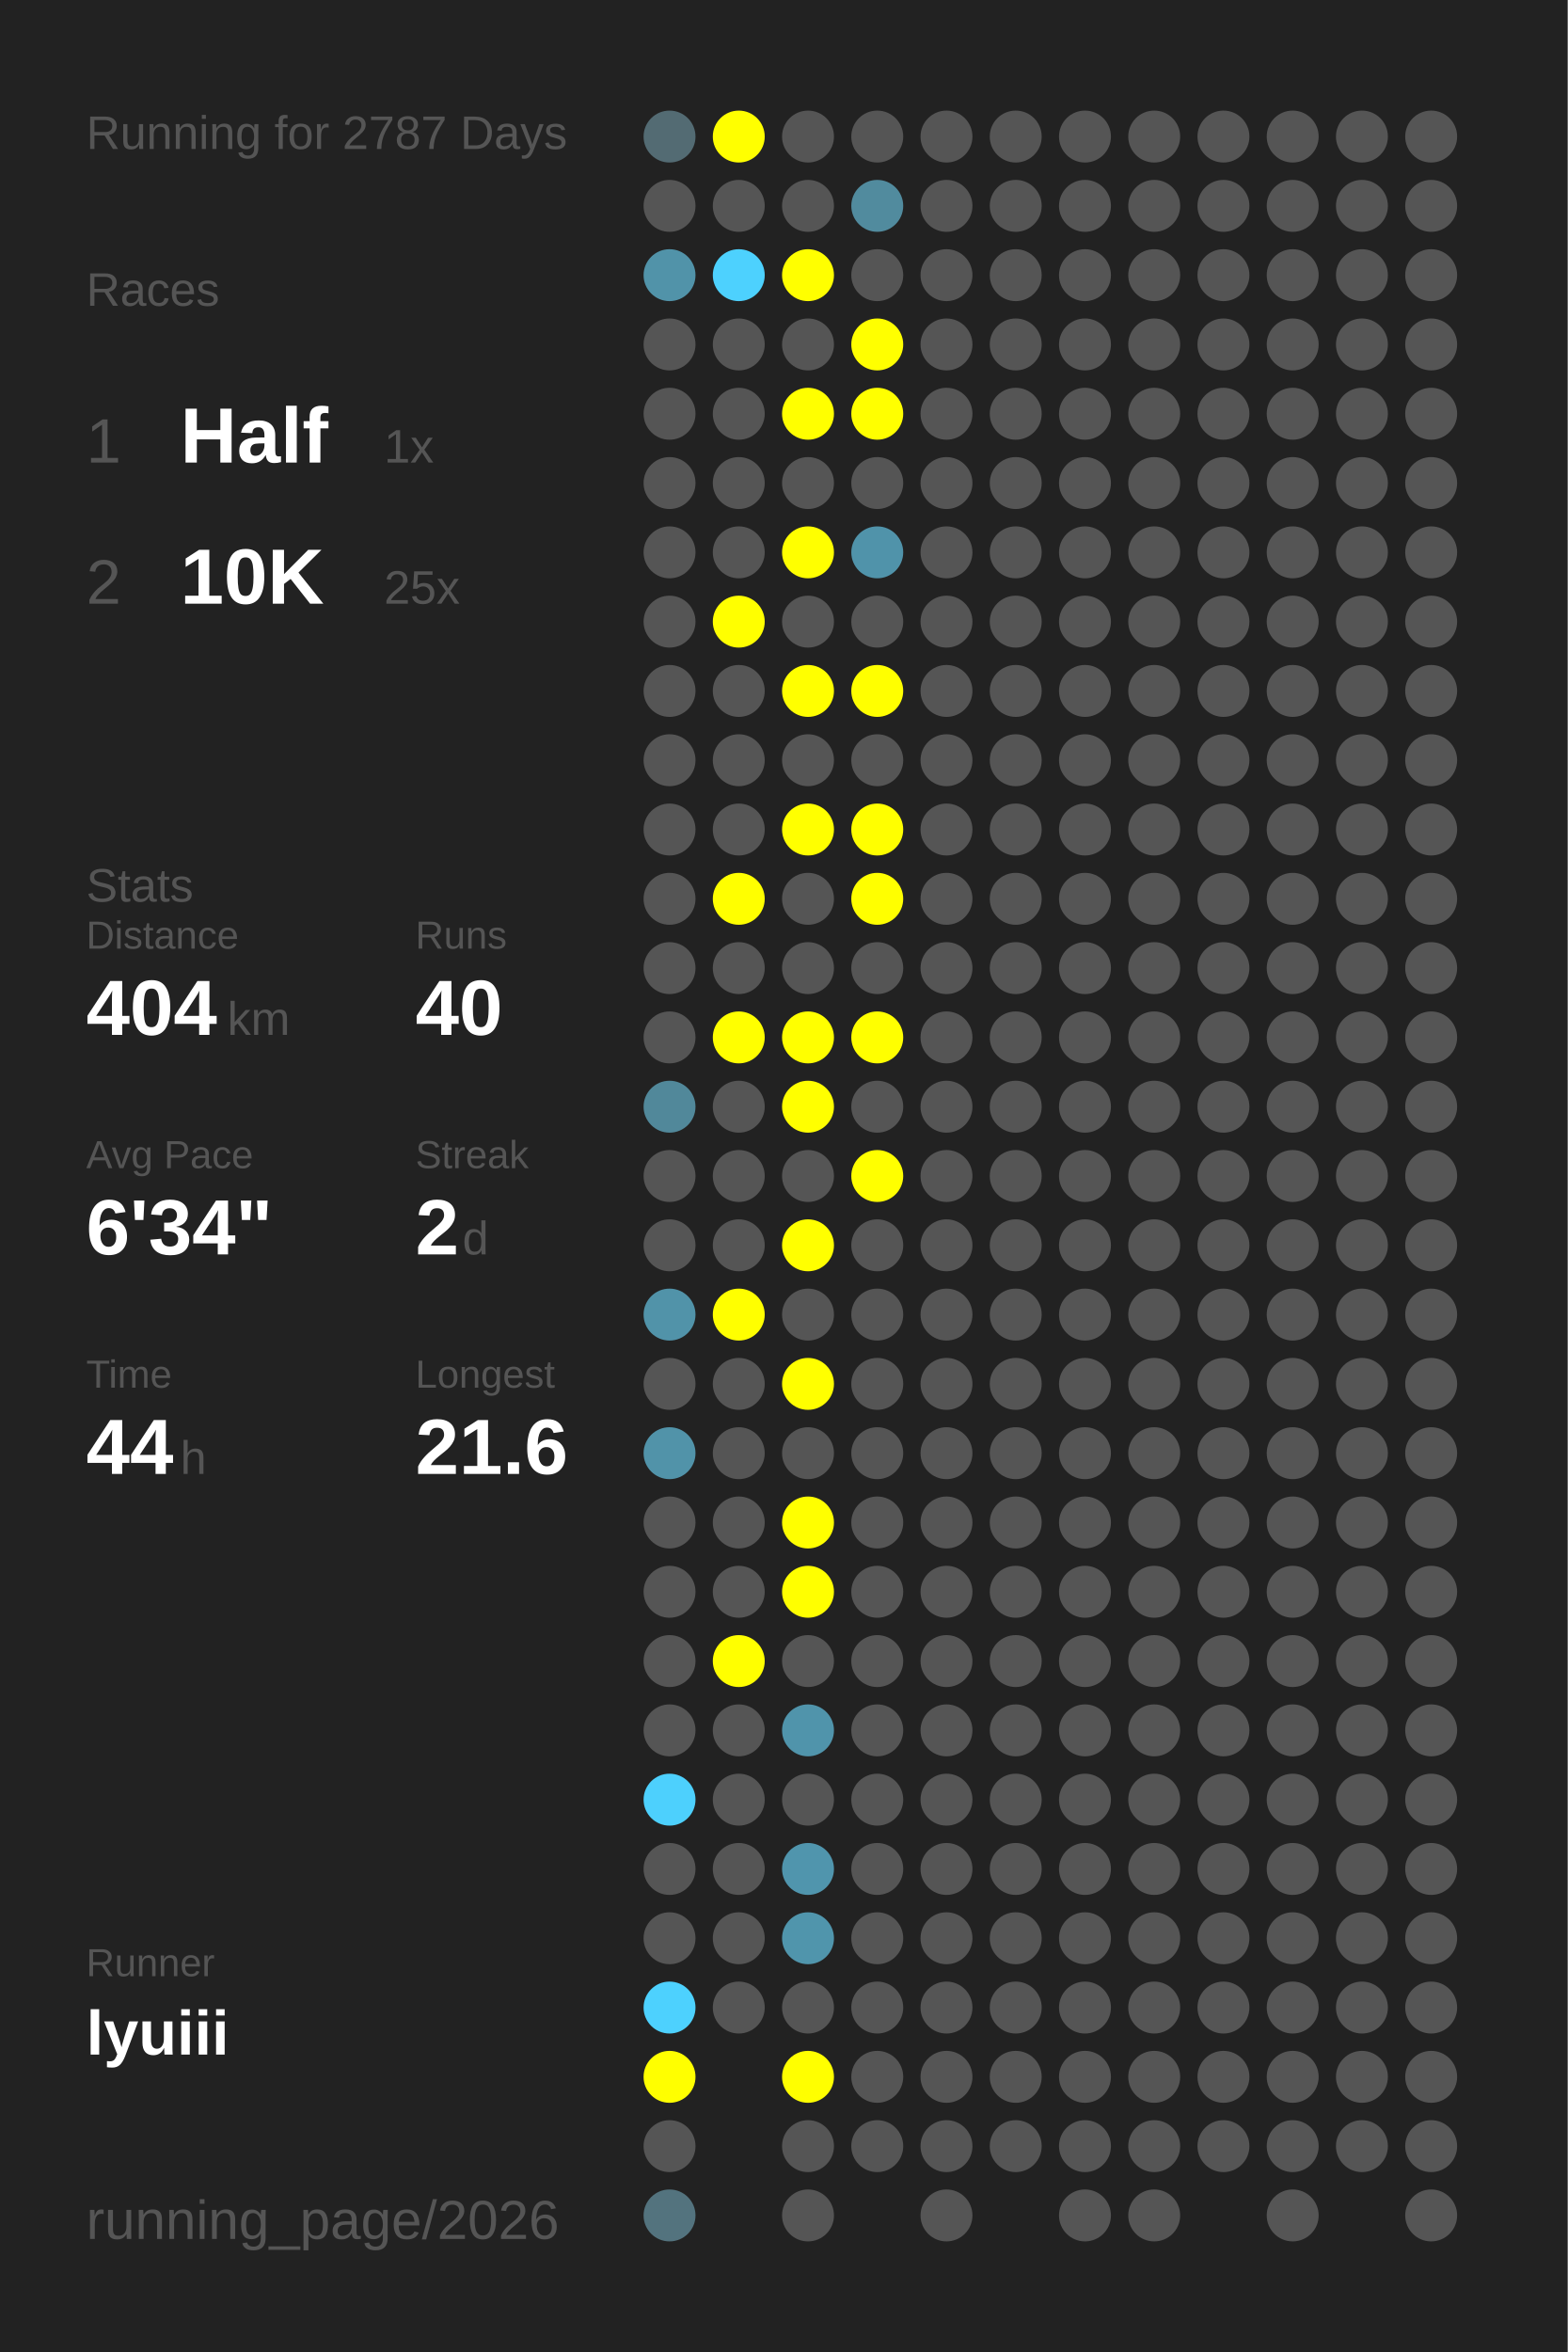
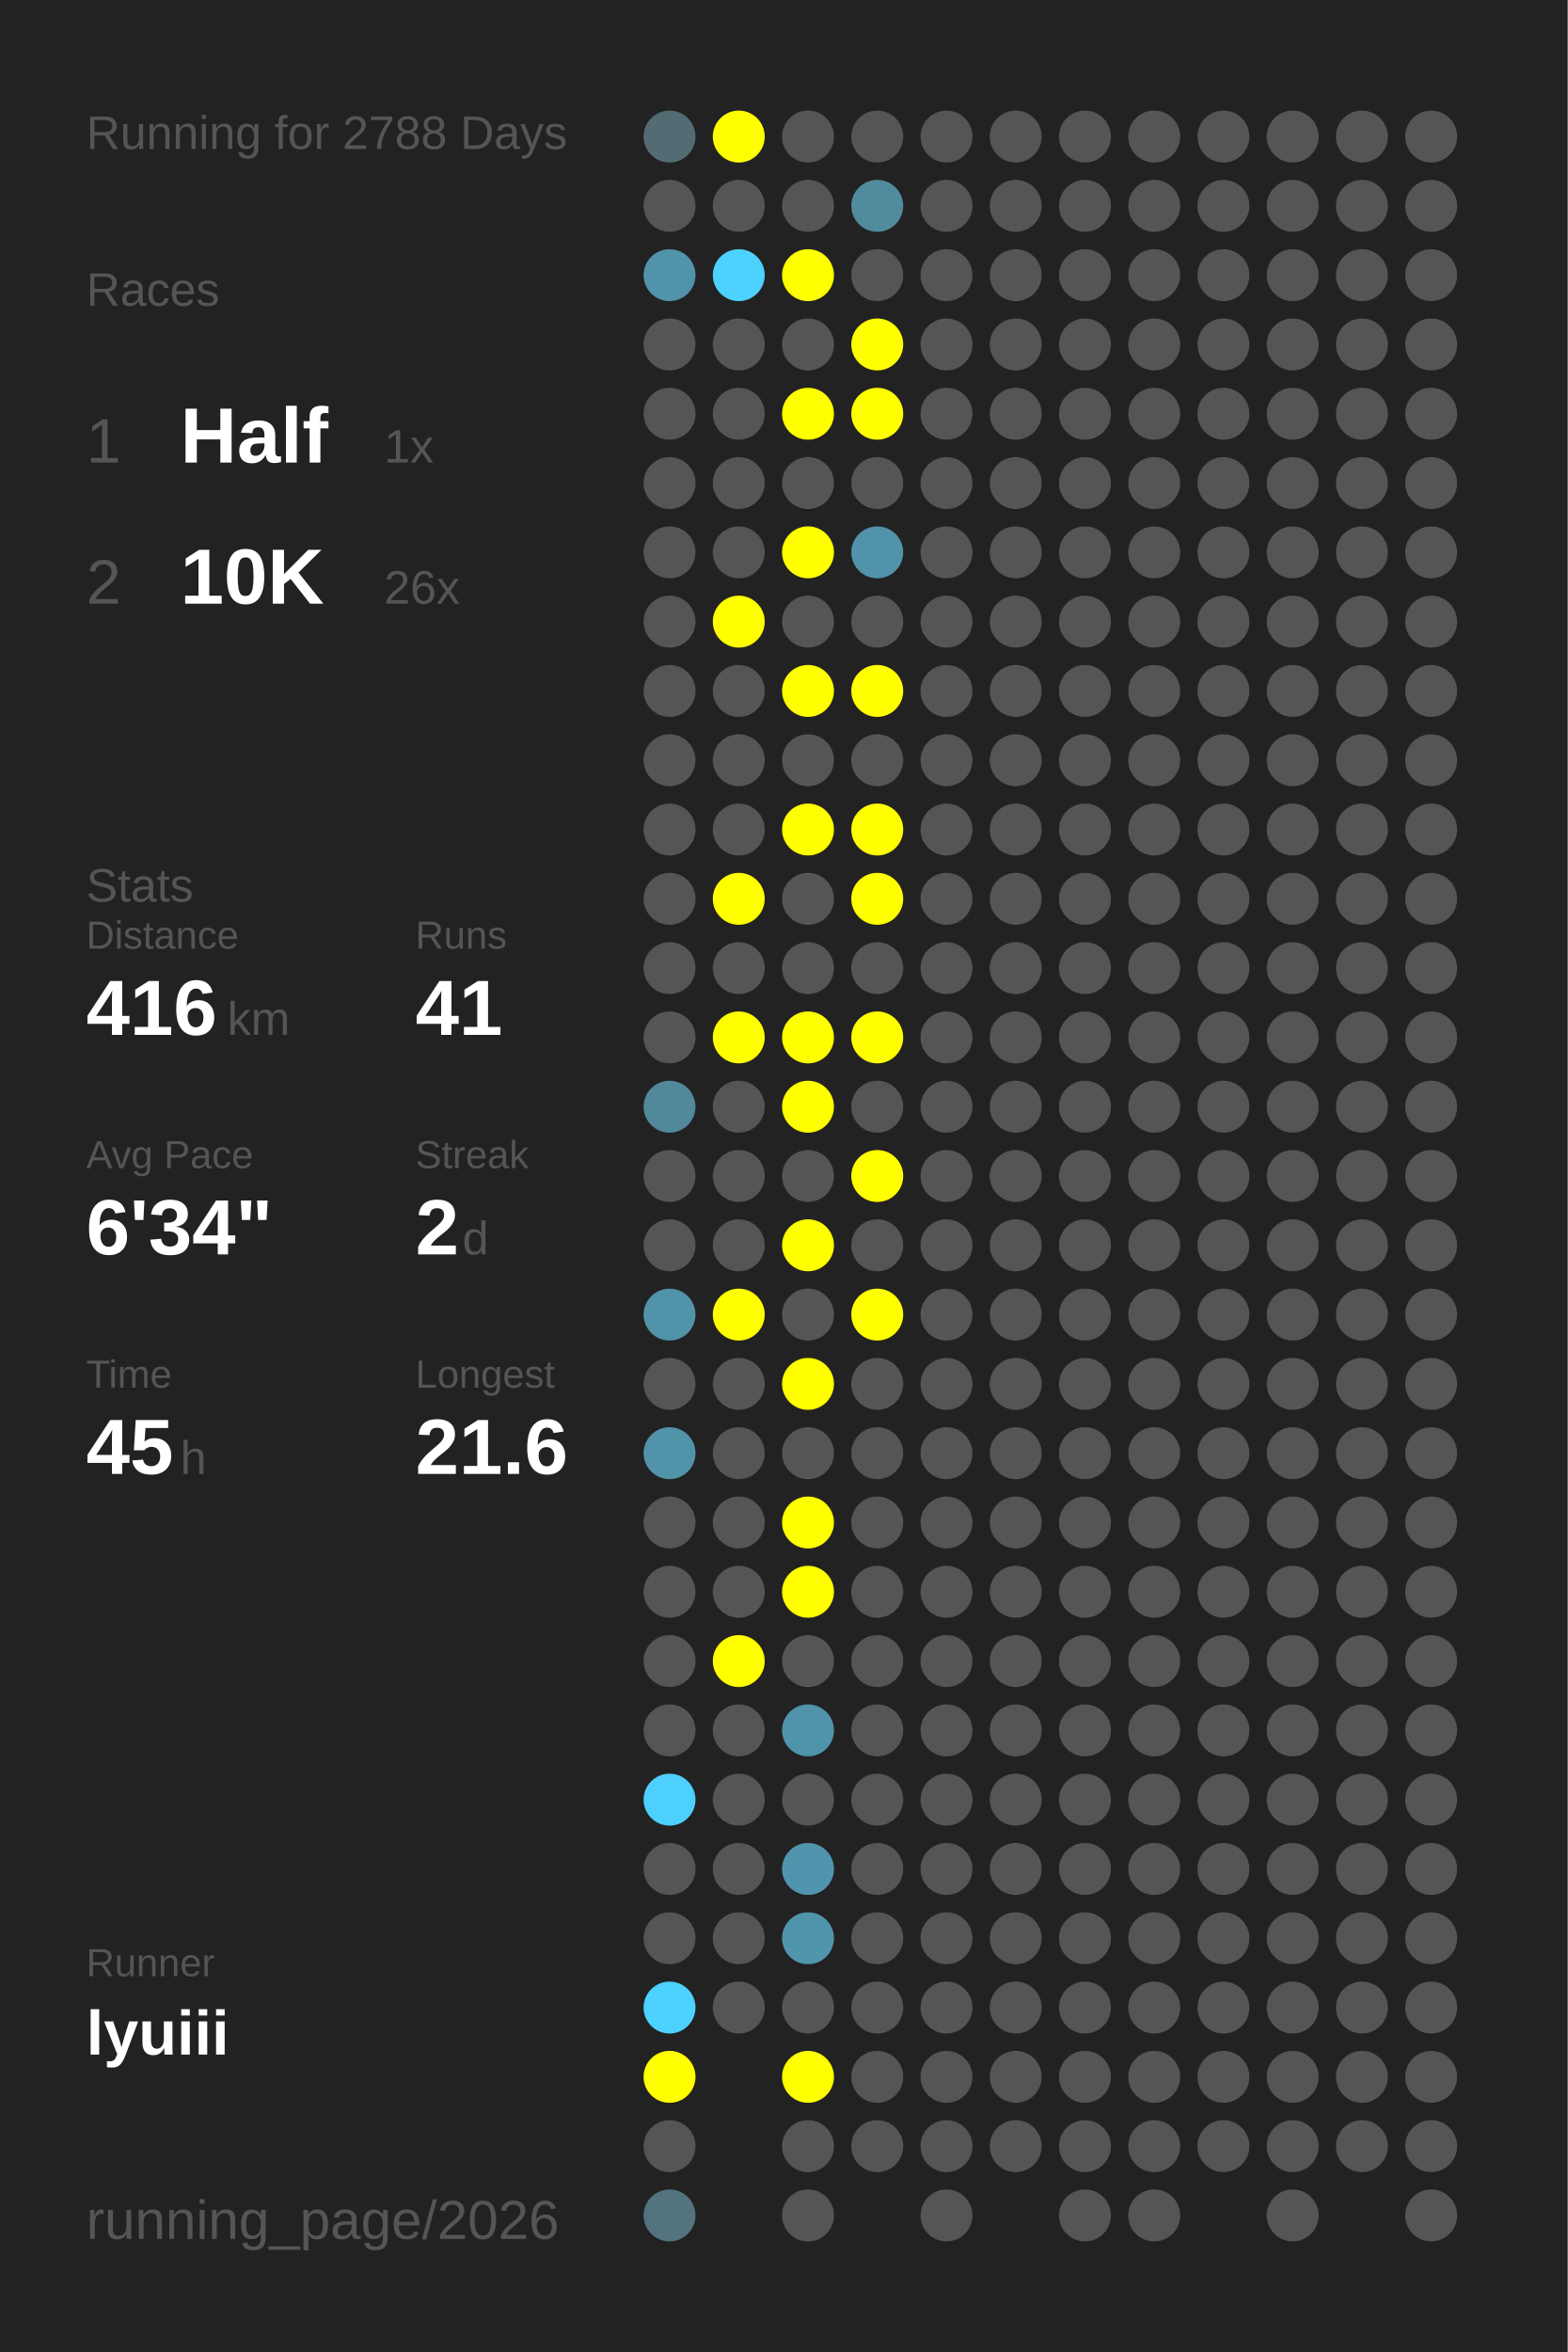
<svg xmlns="http://www.w3.org/2000/svg" baseProfile="full" height="300mm" version="1.1" viewBox="0,0,200,300" width="200mm">
  <defs />
  <rect fill="#222222" height="300" width="200" x="0" y="0" />
-   <text fill="#555555" style="font-size:6px; font-family:Arial;" x="11" y="19">Running for 2787 Days</text>
+   <text fill="#555555" style="font-size:6px; font-family:Arial;" x="11" y="19">Running for 2788 Days</text>
  <text fill="#555555" style="font-size:6px; font-family:Arial;" x="11" y="39">Races</text>
  <text fill="#555555" style="font-size:8px; font-family:Arial;" x="11" y="59">1</text>
  <text fill="#FFFFFF" style="font-size:10px; font-family:Arial; font-weight:bold;" x="23" y="59">Half</text>
  <text fill="#555555" style="font-size:6px; font-family:Arial;" x="49" y="59">1x</text>
  <text fill="#555555" style="font-size:8px; font-family:Arial;" x="11" y="77">2</text>
  <text fill="#FFFFFF" style="font-size:10px; font-family:Arial; font-weight:bold;" x="23" y="77">10K</text>
-   <text fill="#555555" style="font-size:6px; font-family:Arial;" x="49" y="77">25x</text>
+   <text fill="#555555" style="font-size:6px; font-family:Arial;" x="49" y="77">26x</text>
  <text fill="#555555" style="font-size:6px; font-family:Arial;" x="11" y="115">Stats</text>
  <text fill="#555555" style="font-size:5px; font-family:Arial;" x="11" y="121">Distance</text>
-   <text fill="#FFFFFF" style="font-size:10px; font-family:Arial; font-weight:bold;" x="11" y="132">404</text>
+   <text fill="#FFFFFF" style="font-size:10px; font-family:Arial; font-weight:bold;" x="11" y="132">416</text>
  <text fill="#555555" style="font-size:6px; font-family:Arial;" x="29" y="132">km</text>
  <text fill="#555555" style="font-size:5px; font-family:Arial;" x="53" y="121">Runs</text>
-   <text fill="#FFFFFF" style="font-size:10px; font-family:Arial; font-weight:bold;" x="53" y="132">40</text>
+   <text fill="#FFFFFF" style="font-size:10px; font-family:Arial; font-weight:bold;" x="53" y="132">41</text>
  <text fill="#555555" style="font-size:5px; font-family:Arial;" x="11" y="149">Avg Pace</text>
  <text fill="#FFFFFF" style="font-size:10px; font-family:Arial; font-weight:bold;" x="11" y="160">6'34"</text>
  <text fill="#555555" style="font-size:5px; font-family:Arial;" x="53" y="149">Streak</text>
  <text fill="#FFFFFF" style="font-size:10px; font-family:Arial; font-weight:bold;" x="53" y="160">2</text>
  <text fill="#555555" style="font-size:6px; font-family:Arial;" x="59" y="160">d</text>
  <text fill="#555555" style="font-size:5px; font-family:Arial;" x="11" y="177">Time</text>
-   <text fill="#FFFFFF" style="font-size:10px; font-family:Arial; font-weight:bold;" x="11" y="188">44</text>
+   <text fill="#FFFFFF" style="font-size:10px; font-family:Arial; font-weight:bold;" x="11" y="188">45</text>
  <text fill="#555555" style="font-size:6px; font-family:Arial;" x="23" y="188">h</text>
  <text fill="#555555" style="font-size:5px; font-family:Arial;" x="53" y="177">Longest</text>
  <text fill="#FFFFFF" style="font-size:10px; font-family:Arial; font-weight:bold;" x="53" y="188">21.6</text>
  <text fill="#555555" style="font-size:5px; font-family:Arial;" x="11" y="252.065">Runner</text>
  <text fill="#FFFFFF" style="font-size:8px; font-family:Arial; font-weight:bold;" x="11" y="262.065">lyuiii</text>
  <text fill="#555555" style="font-size:7px; font-family:Arial;" x="11" y="285.581">running_page/2026</text>
  <circle cx="85.417" cy="17.419" fill="#536b73" r="3.312" />
  <circle cx="85.417" cy="26.258" fill="#555555" r="3.312" />
  <circle cx="85.417" cy="35.097" fill="#5193a9" r="3.312" />
  <circle cx="85.417" cy="43.935" fill="#555555" r="3.312" />
  <circle cx="85.417" cy="52.774" fill="#555555" r="3.312" />
  <circle cx="85.417" cy="61.613" fill="#555555" r="3.312" />
  <circle cx="85.417" cy="70.452" fill="#555555" r="3.312" />
  <circle cx="85.417" cy="79.29" fill="#555555" r="3.312" />
  <circle cx="85.417" cy="88.129" fill="#555555" r="3.312" />
  <circle cx="85.417" cy="96.968" fill="#555555" r="3.312" />
  <circle cx="85.417" cy="105.806" fill="#555555" r="3.312" />
  <circle cx="85.417" cy="114.645" fill="#555555" r="3.312" />
  <circle cx="85.417" cy="123.484" fill="#555555" r="3.312" />
  <circle cx="85.417" cy="132.323" fill="#555555" r="3.312" />
  <circle cx="85.417" cy="141.161" fill="#51889a" r="3.312" />
  <circle cx="85.417" cy="150" fill="#555555" r="3.312" />
  <circle cx="85.417" cy="158.839" fill="#555555" r="3.312" />
  <circle cx="85.417" cy="167.677" fill="#5193a9" r="3.312" />
  <circle cx="85.417" cy="176.516" fill="#555555" r="3.312" />
  <circle cx="85.417" cy="185.355" fill="#5193a9" r="3.312" />
  <circle cx="85.417" cy="194.194" fill="#555555" r="3.312" />
  <circle cx="85.417" cy="203.032" fill="#555555" r="3.312" />
  <circle cx="85.417" cy="211.871" fill="#555555" r="3.312" />
  <circle cx="85.417" cy="220.71" fill="#555555" r="3.312" />
  <circle cx="85.417" cy="229.548" fill="#4dd0fd" r="3.312" />
  <circle cx="85.417" cy="238.387" fill="#555555" r="3.312" />
  <circle cx="85.417" cy="247.226" fill="#555555" r="3.312" />
  <circle cx="85.417" cy="256.065" fill="#4dd1fe" r="3.312" />
  <circle cx="85.417" cy="264.903" fill="#FFFF00" r="3.312" />
  <circle cx="85.417" cy="273.742" fill="#555555" r="3.312" />
  <circle cx="85.417" cy="282.581" fill="#53737e" r="3.312" />
  <circle cx="94.25" cy="17.419" fill="#FFFF00" r="3.312" />
  <circle cx="94.25" cy="26.258" fill="#555555" r="3.312" />
  <circle cx="94.25" cy="35.097" fill="#4dd1fe" r="3.312" />
  <circle cx="94.25" cy="43.935" fill="#555555" r="3.312" />
  <circle cx="94.25" cy="52.774" fill="#555555" r="3.312" />
  <circle cx="94.25" cy="61.613" fill="#555555" r="3.312" />
  <circle cx="94.25" cy="70.452" fill="#555555" r="3.312" />
  <circle cx="94.25" cy="79.29" fill="#FFFF00" r="3.312" />
  <circle cx="94.25" cy="88.129" fill="#555555" r="3.312" />
  <circle cx="94.25" cy="96.968" fill="#555555" r="3.312" />
  <circle cx="94.25" cy="105.806" fill="#555555" r="3.312" />
  <circle cx="94.25" cy="114.645" fill="#FFFF00" r="3.312" />
  <circle cx="94.25" cy="123.484" fill="#555555" r="3.312" />
  <circle cx="94.25" cy="132.323" fill="#FFFF00" r="3.312" />
  <circle cx="94.25" cy="141.161" fill="#555555" r="3.312" />
  <circle cx="94.25" cy="150" fill="#555555" r="3.312" />
  <circle cx="94.25" cy="158.839" fill="#555555" r="3.312" />
  <circle cx="94.25" cy="167.677" fill="#FFFF00" r="3.312" />
  <circle cx="94.25" cy="176.516" fill="#555555" r="3.312" />
  <circle cx="94.25" cy="185.355" fill="#555555" r="3.312" />
  <circle cx="94.25" cy="194.194" fill="#555555" r="3.312" />
  <circle cx="94.25" cy="203.032" fill="#555555" r="3.312" />
  <circle cx="94.25" cy="211.871" fill="#FFFF00" r="3.312" />
  <circle cx="94.25" cy="220.71" fill="#555555" r="3.312" />
  <circle cx="94.25" cy="229.548" fill="#555555" r="3.312" />
  <circle cx="94.25" cy="238.387" fill="#555555" r="3.312" />
  <circle cx="94.25" cy="247.226" fill="#555555" r="3.312" />
  <circle cx="94.25" cy="256.065" fill="#555555" r="3.312" />
  <circle cx="103.083" cy="17.419" fill="#555555" r="3.312" />
  <circle cx="103.083" cy="26.258" fill="#555555" r="3.312" />
  <circle cx="103.083" cy="35.097" fill="#FFFF00" r="3.312" />
  <circle cx="103.083" cy="43.935" fill="#555555" r="3.312" />
  <circle cx="103.083" cy="52.774" fill="#FFFF00" r="3.312" />
  <circle cx="103.083" cy="61.613" fill="#555555" r="3.312" />
  <circle cx="103.083" cy="70.452" fill="#FFFF00" r="3.312" />
  <circle cx="103.083" cy="79.29" fill="#555555" r="3.312" />
  <circle cx="103.083" cy="88.129" fill="#FFFF00" r="3.312" />
  <circle cx="103.083" cy="96.968" fill="#555555" r="3.312" />
  <circle cx="103.083" cy="105.806" fill="#FFFF00" r="3.312" />
  <circle cx="103.083" cy="114.645" fill="#555555" r="3.312" />
  <circle cx="103.083" cy="123.484" fill="#555555" r="3.312" />
  <circle cx="103.083" cy="132.323" fill="#FFFF00" r="3.312" />
  <circle cx="103.083" cy="141.161" fill="#FFFF00" r="3.312" />
  <circle cx="103.083" cy="150" fill="#555555" r="3.312" />
  <circle cx="103.083" cy="158.839" fill="#FFFF00" r="3.312" />
  <circle cx="103.083" cy="167.677" fill="#555555" r="3.312" />
  <circle cx="103.083" cy="176.516" fill="#FFFF00" r="3.312" />
  <circle cx="103.083" cy="185.355" fill="#555555" r="3.312" />
  <circle cx="103.083" cy="194.194" fill="#FFFF00" r="3.312" />
  <circle cx="103.083" cy="203.032" fill="#FFFF00" r="3.312" />
  <circle cx="103.083" cy="211.871" fill="#555555" r="3.312" />
  <circle cx="103.083" cy="220.71" fill="#5094ab" r="3.312" />
  <circle cx="103.083" cy="229.548" fill="#555555" r="3.312" />
  <circle cx="103.083" cy="238.387" fill="#5095ad" r="3.312" />
  <circle cx="103.083" cy="247.226" fill="#5095ac" r="3.312" />
  <circle cx="103.083" cy="256.065" fill="#555555" r="3.312" />
  <circle cx="103.083" cy="264.903" fill="#FFFF00" r="3.312" />
  <circle cx="103.083" cy="273.742" fill="#555555" r="3.312" />
  <circle cx="103.083" cy="282.581" fill="#555555" r="3.312" />
  <circle cx="111.917" cy="17.419" fill="#555555" r="3.312" />
  <circle cx="111.917" cy="26.258" fill="#518b9e" r="3.312" />
  <circle cx="111.917" cy="35.097" fill="#555555" r="3.312" />
  <circle cx="111.917" cy="43.935" fill="#FFFF00" r="3.312" />
  <circle cx="111.917" cy="52.774" fill="#FFFF00" r="3.312" />
  <circle cx="111.917" cy="61.613" fill="#555555" r="3.312" />
  <circle cx="111.917" cy="70.452" fill="#5093aa" r="3.312" />
  <circle cx="111.917" cy="79.29" fill="#555555" r="3.312" />
  <circle cx="111.917" cy="88.129" fill="#FFFF00" r="3.312" />
  <circle cx="111.917" cy="96.968" fill="#555555" r="3.312" />
  <circle cx="111.917" cy="105.806" fill="#FFFF00" r="3.312" />
  <circle cx="111.917" cy="114.645" fill="#FFFF00" r="3.312" />
  <circle cx="111.917" cy="123.484" fill="#555555" r="3.312" />
  <circle cx="111.917" cy="132.323" fill="#FFFF00" r="3.312" />
  <circle cx="111.917" cy="141.161" fill="#555555" r="3.312" />
  <circle cx="111.917" cy="150" fill="#FFFF00" r="3.312" />
  <circle cx="111.917" cy="158.839" fill="#555555" r="3.312" />
-   <circle cx="111.917" cy="167.677" fill="#555555" r="3.312" />
+   <circle cx="111.917" cy="167.677" fill="#FFFF00" r="3.312" />
  <circle cx="111.917" cy="176.516" fill="#555555" r="3.312" />
  <circle cx="111.917" cy="185.355" fill="#555555" r="3.312" />
  <circle cx="111.917" cy="194.194" fill="#555555" r="3.312" />
  <circle cx="111.917" cy="203.032" fill="#555555" r="3.312" />
  <circle cx="111.917" cy="211.871" fill="#555555" r="3.312" />
  <circle cx="111.917" cy="220.71" fill="#555555" r="3.312" />
  <circle cx="111.917" cy="229.548" fill="#555555" r="3.312" />
  <circle cx="111.917" cy="238.387" fill="#555555" r="3.312" />
  <circle cx="111.917" cy="247.226" fill="#555555" r="3.312" />
  <circle cx="111.917" cy="256.065" fill="#555555" r="3.312" />
  <circle cx="111.917" cy="264.903" fill="#555555" r="3.312" />
  <circle cx="111.917" cy="273.742" fill="#555555" r="3.312" />
  <circle cx="120.75" cy="17.419" fill="#555555" r="3.312" />
  <circle cx="120.75" cy="26.258" fill="#555555" r="3.312" />
  <circle cx="120.75" cy="35.097" fill="#555555" r="3.312" />
  <circle cx="120.75" cy="43.935" fill="#555555" r="3.312" />
  <circle cx="120.75" cy="52.774" fill="#555555" r="3.312" />
  <circle cx="120.75" cy="61.613" fill="#555555" r="3.312" />
  <circle cx="120.75" cy="70.452" fill="#555555" r="3.312" />
  <circle cx="120.75" cy="79.29" fill="#555555" r="3.312" />
  <circle cx="120.75" cy="88.129" fill="#555555" r="3.312" />
  <circle cx="120.75" cy="96.968" fill="#555555" r="3.312" />
  <circle cx="120.75" cy="105.806" fill="#555555" r="3.312" />
  <circle cx="120.75" cy="114.645" fill="#555555" r="3.312" />
  <circle cx="120.75" cy="123.484" fill="#555555" r="3.312" />
  <circle cx="120.75" cy="132.323" fill="#555555" r="3.312" />
  <circle cx="120.75" cy="141.161" fill="#555555" r="3.312" />
  <circle cx="120.75" cy="150" fill="#555555" r="3.312" />
  <circle cx="120.75" cy="158.839" fill="#555555" r="3.312" />
  <circle cx="120.75" cy="167.677" fill="#555555" r="3.312" />
  <circle cx="120.75" cy="176.516" fill="#555555" r="3.312" />
  <circle cx="120.75" cy="185.355" fill="#555555" r="3.312" />
  <circle cx="120.75" cy="194.194" fill="#555555" r="3.312" />
  <circle cx="120.75" cy="203.032" fill="#555555" r="3.312" />
  <circle cx="120.75" cy="211.871" fill="#555555" r="3.312" />
  <circle cx="120.75" cy="220.71" fill="#555555" r="3.312" />
  <circle cx="120.75" cy="229.548" fill="#555555" r="3.312" />
  <circle cx="120.75" cy="238.387" fill="#555555" r="3.312" />
  <circle cx="120.75" cy="247.226" fill="#555555" r="3.312" />
  <circle cx="120.75" cy="256.065" fill="#555555" r="3.312" />
  <circle cx="120.75" cy="264.903" fill="#555555" r="3.312" />
  <circle cx="120.75" cy="273.742" fill="#555555" r="3.312" />
  <circle cx="120.75" cy="282.581" fill="#555555" r="3.312" />
  <circle cx="129.583" cy="17.419" fill="#555555" r="3.312" />
  <circle cx="129.583" cy="26.258" fill="#555555" r="3.312" />
  <circle cx="129.583" cy="35.097" fill="#555555" r="3.312" />
  <circle cx="129.583" cy="43.935" fill="#555555" r="3.312" />
  <circle cx="129.583" cy="52.774" fill="#555555" r="3.312" />
  <circle cx="129.583" cy="61.613" fill="#555555" r="3.312" />
  <circle cx="129.583" cy="70.452" fill="#555555" r="3.312" />
  <circle cx="129.583" cy="79.29" fill="#555555" r="3.312" />
  <circle cx="129.583" cy="88.129" fill="#555555" r="3.312" />
  <circle cx="129.583" cy="96.968" fill="#555555" r="3.312" />
  <circle cx="129.583" cy="105.806" fill="#555555" r="3.312" />
  <circle cx="129.583" cy="114.645" fill="#555555" r="3.312" />
  <circle cx="129.583" cy="123.484" fill="#555555" r="3.312" />
  <circle cx="129.583" cy="132.323" fill="#555555" r="3.312" />
  <circle cx="129.583" cy="141.161" fill="#555555" r="3.312" />
  <circle cx="129.583" cy="150" fill="#555555" r="3.312" />
  <circle cx="129.583" cy="158.839" fill="#555555" r="3.312" />
  <circle cx="129.583" cy="167.677" fill="#555555" r="3.312" />
  <circle cx="129.583" cy="176.516" fill="#555555" r="3.312" />
  <circle cx="129.583" cy="185.355" fill="#555555" r="3.312" />
  <circle cx="129.583" cy="194.194" fill="#555555" r="3.312" />
  <circle cx="129.583" cy="203.032" fill="#555555" r="3.312" />
  <circle cx="129.583" cy="211.871" fill="#555555" r="3.312" />
  <circle cx="129.583" cy="220.71" fill="#555555" r="3.312" />
  <circle cx="129.583" cy="229.548" fill="#555555" r="3.312" />
  <circle cx="129.583" cy="238.387" fill="#555555" r="3.312" />
  <circle cx="129.583" cy="247.226" fill="#555555" r="3.312" />
  <circle cx="129.583" cy="256.065" fill="#555555" r="3.312" />
  <circle cx="129.583" cy="264.903" fill="#555555" r="3.312" />
  <circle cx="129.583" cy="273.742" fill="#555555" r="3.312" />
  <circle cx="138.417" cy="17.419" fill="#555555" r="3.312" />
  <circle cx="138.417" cy="26.258" fill="#555555" r="3.312" />
  <circle cx="138.417" cy="35.097" fill="#555555" r="3.312" />
  <circle cx="138.417" cy="43.935" fill="#555555" r="3.312" />
  <circle cx="138.417" cy="52.774" fill="#555555" r="3.312" />
  <circle cx="138.417" cy="61.613" fill="#555555" r="3.312" />
  <circle cx="138.417" cy="70.452" fill="#555555" r="3.312" />
  <circle cx="138.417" cy="79.29" fill="#555555" r="3.312" />
  <circle cx="138.417" cy="88.129" fill="#555555" r="3.312" />
  <circle cx="138.417" cy="96.968" fill="#555555" r="3.312" />
  <circle cx="138.417" cy="105.806" fill="#555555" r="3.312" />
  <circle cx="138.417" cy="114.645" fill="#555555" r="3.312" />
  <circle cx="138.417" cy="123.484" fill="#555555" r="3.312" />
  <circle cx="138.417" cy="132.323" fill="#555555" r="3.312" />
  <circle cx="138.417" cy="141.161" fill="#555555" r="3.312" />
  <circle cx="138.417" cy="150" fill="#555555" r="3.312" />
  <circle cx="138.417" cy="158.839" fill="#555555" r="3.312" />
  <circle cx="138.417" cy="167.677" fill="#555555" r="3.312" />
  <circle cx="138.417" cy="176.516" fill="#555555" r="3.312" />
  <circle cx="138.417" cy="185.355" fill="#555555" r="3.312" />
  <circle cx="138.417" cy="194.194" fill="#555555" r="3.312" />
  <circle cx="138.417" cy="203.032" fill="#555555" r="3.312" />
  <circle cx="138.417" cy="211.871" fill="#555555" r="3.312" />
  <circle cx="138.417" cy="220.71" fill="#555555" r="3.312" />
  <circle cx="138.417" cy="229.548" fill="#555555" r="3.312" />
  <circle cx="138.417" cy="238.387" fill="#555555" r="3.312" />
  <circle cx="138.417" cy="247.226" fill="#555555" r="3.312" />
  <circle cx="138.417" cy="256.065" fill="#555555" r="3.312" />
  <circle cx="138.417" cy="264.903" fill="#555555" r="3.312" />
  <circle cx="138.417" cy="273.742" fill="#555555" r="3.312" />
  <circle cx="138.417" cy="282.581" fill="#555555" r="3.312" />
  <circle cx="147.25" cy="17.419" fill="#555555" r="3.312" />
  <circle cx="147.25" cy="26.258" fill="#555555" r="3.312" />
  <circle cx="147.25" cy="35.097" fill="#555555" r="3.312" />
  <circle cx="147.25" cy="43.935" fill="#555555" r="3.312" />
  <circle cx="147.25" cy="52.774" fill="#555555" r="3.312" />
  <circle cx="147.25" cy="61.613" fill="#555555" r="3.312" />
  <circle cx="147.25" cy="70.452" fill="#555555" r="3.312" />
  <circle cx="147.25" cy="79.29" fill="#555555" r="3.312" />
  <circle cx="147.25" cy="88.129" fill="#555555" r="3.312" />
  <circle cx="147.25" cy="96.968" fill="#555555" r="3.312" />
  <circle cx="147.25" cy="105.806" fill="#555555" r="3.312" />
  <circle cx="147.25" cy="114.645" fill="#555555" r="3.312" />
  <circle cx="147.25" cy="123.484" fill="#555555" r="3.312" />
  <circle cx="147.25" cy="132.323" fill="#555555" r="3.312" />
  <circle cx="147.25" cy="141.161" fill="#555555" r="3.312" />
  <circle cx="147.25" cy="150" fill="#555555" r="3.312" />
  <circle cx="147.25" cy="158.839" fill="#555555" r="3.312" />
  <circle cx="147.25" cy="167.677" fill="#555555" r="3.312" />
  <circle cx="147.25" cy="176.516" fill="#555555" r="3.312" />
  <circle cx="147.25" cy="185.355" fill="#555555" r="3.312" />
  <circle cx="147.25" cy="194.194" fill="#555555" r="3.312" />
  <circle cx="147.25" cy="203.032" fill="#555555" r="3.312" />
  <circle cx="147.25" cy="211.871" fill="#555555" r="3.312" />
  <circle cx="147.25" cy="220.71" fill="#555555" r="3.312" />
  <circle cx="147.25" cy="229.548" fill="#555555" r="3.312" />
  <circle cx="147.25" cy="238.387" fill="#555555" r="3.312" />
  <circle cx="147.25" cy="247.226" fill="#555555" r="3.312" />
  <circle cx="147.25" cy="256.065" fill="#555555" r="3.312" />
  <circle cx="147.25" cy="264.903" fill="#555555" r="3.312" />
  <circle cx="147.25" cy="273.742" fill="#555555" r="3.312" />
  <circle cx="147.25" cy="282.581" fill="#555555" r="3.312" />
  <circle cx="156.083" cy="17.419" fill="#555555" r="3.312" />
  <circle cx="156.083" cy="26.258" fill="#555555" r="3.312" />
  <circle cx="156.083" cy="35.097" fill="#555555" r="3.312" />
  <circle cx="156.083" cy="43.935" fill="#555555" r="3.312" />
  <circle cx="156.083" cy="52.774" fill="#555555" r="3.312" />
  <circle cx="156.083" cy="61.613" fill="#555555" r="3.312" />
  <circle cx="156.083" cy="70.452" fill="#555555" r="3.312" />
  <circle cx="156.083" cy="79.29" fill="#555555" r="3.312" />
  <circle cx="156.083" cy="88.129" fill="#555555" r="3.312" />
  <circle cx="156.083" cy="96.968" fill="#555555" r="3.312" />
  <circle cx="156.083" cy="105.806" fill="#555555" r="3.312" />
  <circle cx="156.083" cy="114.645" fill="#555555" r="3.312" />
  <circle cx="156.083" cy="123.484" fill="#555555" r="3.312" />
  <circle cx="156.083" cy="132.323" fill="#555555" r="3.312" />
  <circle cx="156.083" cy="141.161" fill="#555555" r="3.312" />
  <circle cx="156.083" cy="150" fill="#555555" r="3.312" />
  <circle cx="156.083" cy="158.839" fill="#555555" r="3.312" />
  <circle cx="156.083" cy="167.677" fill="#555555" r="3.312" />
  <circle cx="156.083" cy="176.516" fill="#555555" r="3.312" />
  <circle cx="156.083" cy="185.355" fill="#555555" r="3.312" />
  <circle cx="156.083" cy="194.194" fill="#555555" r="3.312" />
  <circle cx="156.083" cy="203.032" fill="#555555" r="3.312" />
  <circle cx="156.083" cy="211.871" fill="#555555" r="3.312" />
  <circle cx="156.083" cy="220.71" fill="#555555" r="3.312" />
  <circle cx="156.083" cy="229.548" fill="#555555" r="3.312" />
  <circle cx="156.083" cy="238.387" fill="#555555" r="3.312" />
  <circle cx="156.083" cy="247.226" fill="#555555" r="3.312" />
  <circle cx="156.083" cy="256.065" fill="#555555" r="3.312" />
  <circle cx="156.083" cy="264.903" fill="#555555" r="3.312" />
  <circle cx="156.083" cy="273.742" fill="#555555" r="3.312" />
  <circle cx="164.917" cy="17.419" fill="#555555" r="3.312" />
  <circle cx="164.917" cy="26.258" fill="#555555" r="3.312" />
  <circle cx="164.917" cy="35.097" fill="#555555" r="3.312" />
  <circle cx="164.917" cy="43.935" fill="#555555" r="3.312" />
  <circle cx="164.917" cy="52.774" fill="#555555" r="3.312" />
  <circle cx="164.917" cy="61.613" fill="#555555" r="3.312" />
  <circle cx="164.917" cy="70.452" fill="#555555" r="3.312" />
  <circle cx="164.917" cy="79.29" fill="#555555" r="3.312" />
  <circle cx="164.917" cy="88.129" fill="#555555" r="3.312" />
  <circle cx="164.917" cy="96.968" fill="#555555" r="3.312" />
  <circle cx="164.917" cy="105.806" fill="#555555" r="3.312" />
  <circle cx="164.917" cy="114.645" fill="#555555" r="3.312" />
  <circle cx="164.917" cy="123.484" fill="#555555" r="3.312" />
  <circle cx="164.917" cy="132.323" fill="#555555" r="3.312" />
  <circle cx="164.917" cy="141.161" fill="#555555" r="3.312" />
  <circle cx="164.917" cy="150" fill="#555555" r="3.312" />
  <circle cx="164.917" cy="158.839" fill="#555555" r="3.312" />
  <circle cx="164.917" cy="167.677" fill="#555555" r="3.312" />
  <circle cx="164.917" cy="176.516" fill="#555555" r="3.312" />
  <circle cx="164.917" cy="185.355" fill="#555555" r="3.312" />
  <circle cx="164.917" cy="194.194" fill="#555555" r="3.312" />
  <circle cx="164.917" cy="203.032" fill="#555555" r="3.312" />
  <circle cx="164.917" cy="211.871" fill="#555555" r="3.312" />
  <circle cx="164.917" cy="220.71" fill="#555555" r="3.312" />
  <circle cx="164.917" cy="229.548" fill="#555555" r="3.312" />
  <circle cx="164.917" cy="238.387" fill="#555555" r="3.312" />
  <circle cx="164.917" cy="247.226" fill="#555555" r="3.312" />
  <circle cx="164.917" cy="256.065" fill="#555555" r="3.312" />
  <circle cx="164.917" cy="264.903" fill="#555555" r="3.312" />
  <circle cx="164.917" cy="273.742" fill="#555555" r="3.312" />
  <circle cx="164.917" cy="282.581" fill="#555555" r="3.312" />
  <circle cx="173.75" cy="17.419" fill="#555555" r="3.312" />
  <circle cx="173.75" cy="26.258" fill="#555555" r="3.312" />
  <circle cx="173.75" cy="35.097" fill="#555555" r="3.312" />
  <circle cx="173.75" cy="43.935" fill="#555555" r="3.312" />
  <circle cx="173.75" cy="52.774" fill="#555555" r="3.312" />
  <circle cx="173.75" cy="61.613" fill="#555555" r="3.312" />
  <circle cx="173.75" cy="70.452" fill="#555555" r="3.312" />
  <circle cx="173.75" cy="79.29" fill="#555555" r="3.312" />
  <circle cx="173.75" cy="88.129" fill="#555555" r="3.312" />
  <circle cx="173.75" cy="96.968" fill="#555555" r="3.312" />
  <circle cx="173.75" cy="105.806" fill="#555555" r="3.312" />
  <circle cx="173.75" cy="114.645" fill="#555555" r="3.312" />
  <circle cx="173.75" cy="123.484" fill="#555555" r="3.312" />
  <circle cx="173.75" cy="132.323" fill="#555555" r="3.312" />
  <circle cx="173.75" cy="141.161" fill="#555555" r="3.312" />
  <circle cx="173.75" cy="150" fill="#555555" r="3.312" />
  <circle cx="173.75" cy="158.839" fill="#555555" r="3.312" />
  <circle cx="173.75" cy="167.677" fill="#555555" r="3.312" />
  <circle cx="173.75" cy="176.516" fill="#555555" r="3.312" />
  <circle cx="173.75" cy="185.355" fill="#555555" r="3.312" />
  <circle cx="173.75" cy="194.194" fill="#555555" r="3.312" />
  <circle cx="173.75" cy="203.032" fill="#555555" r="3.312" />
  <circle cx="173.75" cy="211.871" fill="#555555" r="3.312" />
  <circle cx="173.75" cy="220.71" fill="#555555" r="3.312" />
  <circle cx="173.75" cy="229.548" fill="#555555" r="3.312" />
  <circle cx="173.75" cy="238.387" fill="#555555" r="3.312" />
  <circle cx="173.75" cy="247.226" fill="#555555" r="3.312" />
  <circle cx="173.75" cy="256.065" fill="#555555" r="3.312" />
  <circle cx="173.75" cy="264.903" fill="#555555" r="3.312" />
  <circle cx="173.75" cy="273.742" fill="#555555" r="3.312" />
  <circle cx="182.583" cy="17.419" fill="#555555" r="3.312" />
  <circle cx="182.583" cy="26.258" fill="#555555" r="3.312" />
  <circle cx="182.583" cy="35.097" fill="#555555" r="3.312" />
  <circle cx="182.583" cy="43.935" fill="#555555" r="3.312" />
  <circle cx="182.583" cy="52.774" fill="#555555" r="3.312" />
  <circle cx="182.583" cy="61.613" fill="#555555" r="3.312" />
  <circle cx="182.583" cy="70.452" fill="#555555" r="3.312" />
  <circle cx="182.583" cy="79.29" fill="#555555" r="3.312" />
  <circle cx="182.583" cy="88.129" fill="#555555" r="3.312" />
  <circle cx="182.583" cy="96.968" fill="#555555" r="3.312" />
  <circle cx="182.583" cy="105.806" fill="#555555" r="3.312" />
  <circle cx="182.583" cy="114.645" fill="#555555" r="3.312" />
  <circle cx="182.583" cy="123.484" fill="#555555" r="3.312" />
  <circle cx="182.583" cy="132.323" fill="#555555" r="3.312" />
  <circle cx="182.583" cy="141.161" fill="#555555" r="3.312" />
  <circle cx="182.583" cy="150" fill="#555555" r="3.312" />
  <circle cx="182.583" cy="158.839" fill="#555555" r="3.312" />
  <circle cx="182.583" cy="167.677" fill="#555555" r="3.312" />
  <circle cx="182.583" cy="176.516" fill="#555555" r="3.312" />
  <circle cx="182.583" cy="185.355" fill="#555555" r="3.312" />
  <circle cx="182.583" cy="194.194" fill="#555555" r="3.312" />
  <circle cx="182.583" cy="203.032" fill="#555555" r="3.312" />
  <circle cx="182.583" cy="211.871" fill="#555555" r="3.312" />
  <circle cx="182.583" cy="220.71" fill="#555555" r="3.312" />
  <circle cx="182.583" cy="229.548" fill="#555555" r="3.312" />
  <circle cx="182.583" cy="238.387" fill="#555555" r="3.312" />
  <circle cx="182.583" cy="247.226" fill="#555555" r="3.312" />
  <circle cx="182.583" cy="256.065" fill="#555555" r="3.312" />
  <circle cx="182.583" cy="264.903" fill="#555555" r="3.312" />
  <circle cx="182.583" cy="273.742" fill="#555555" r="3.312" />
  <circle cx="182.583" cy="282.581" fill="#555555" r="3.312" />
</svg>
